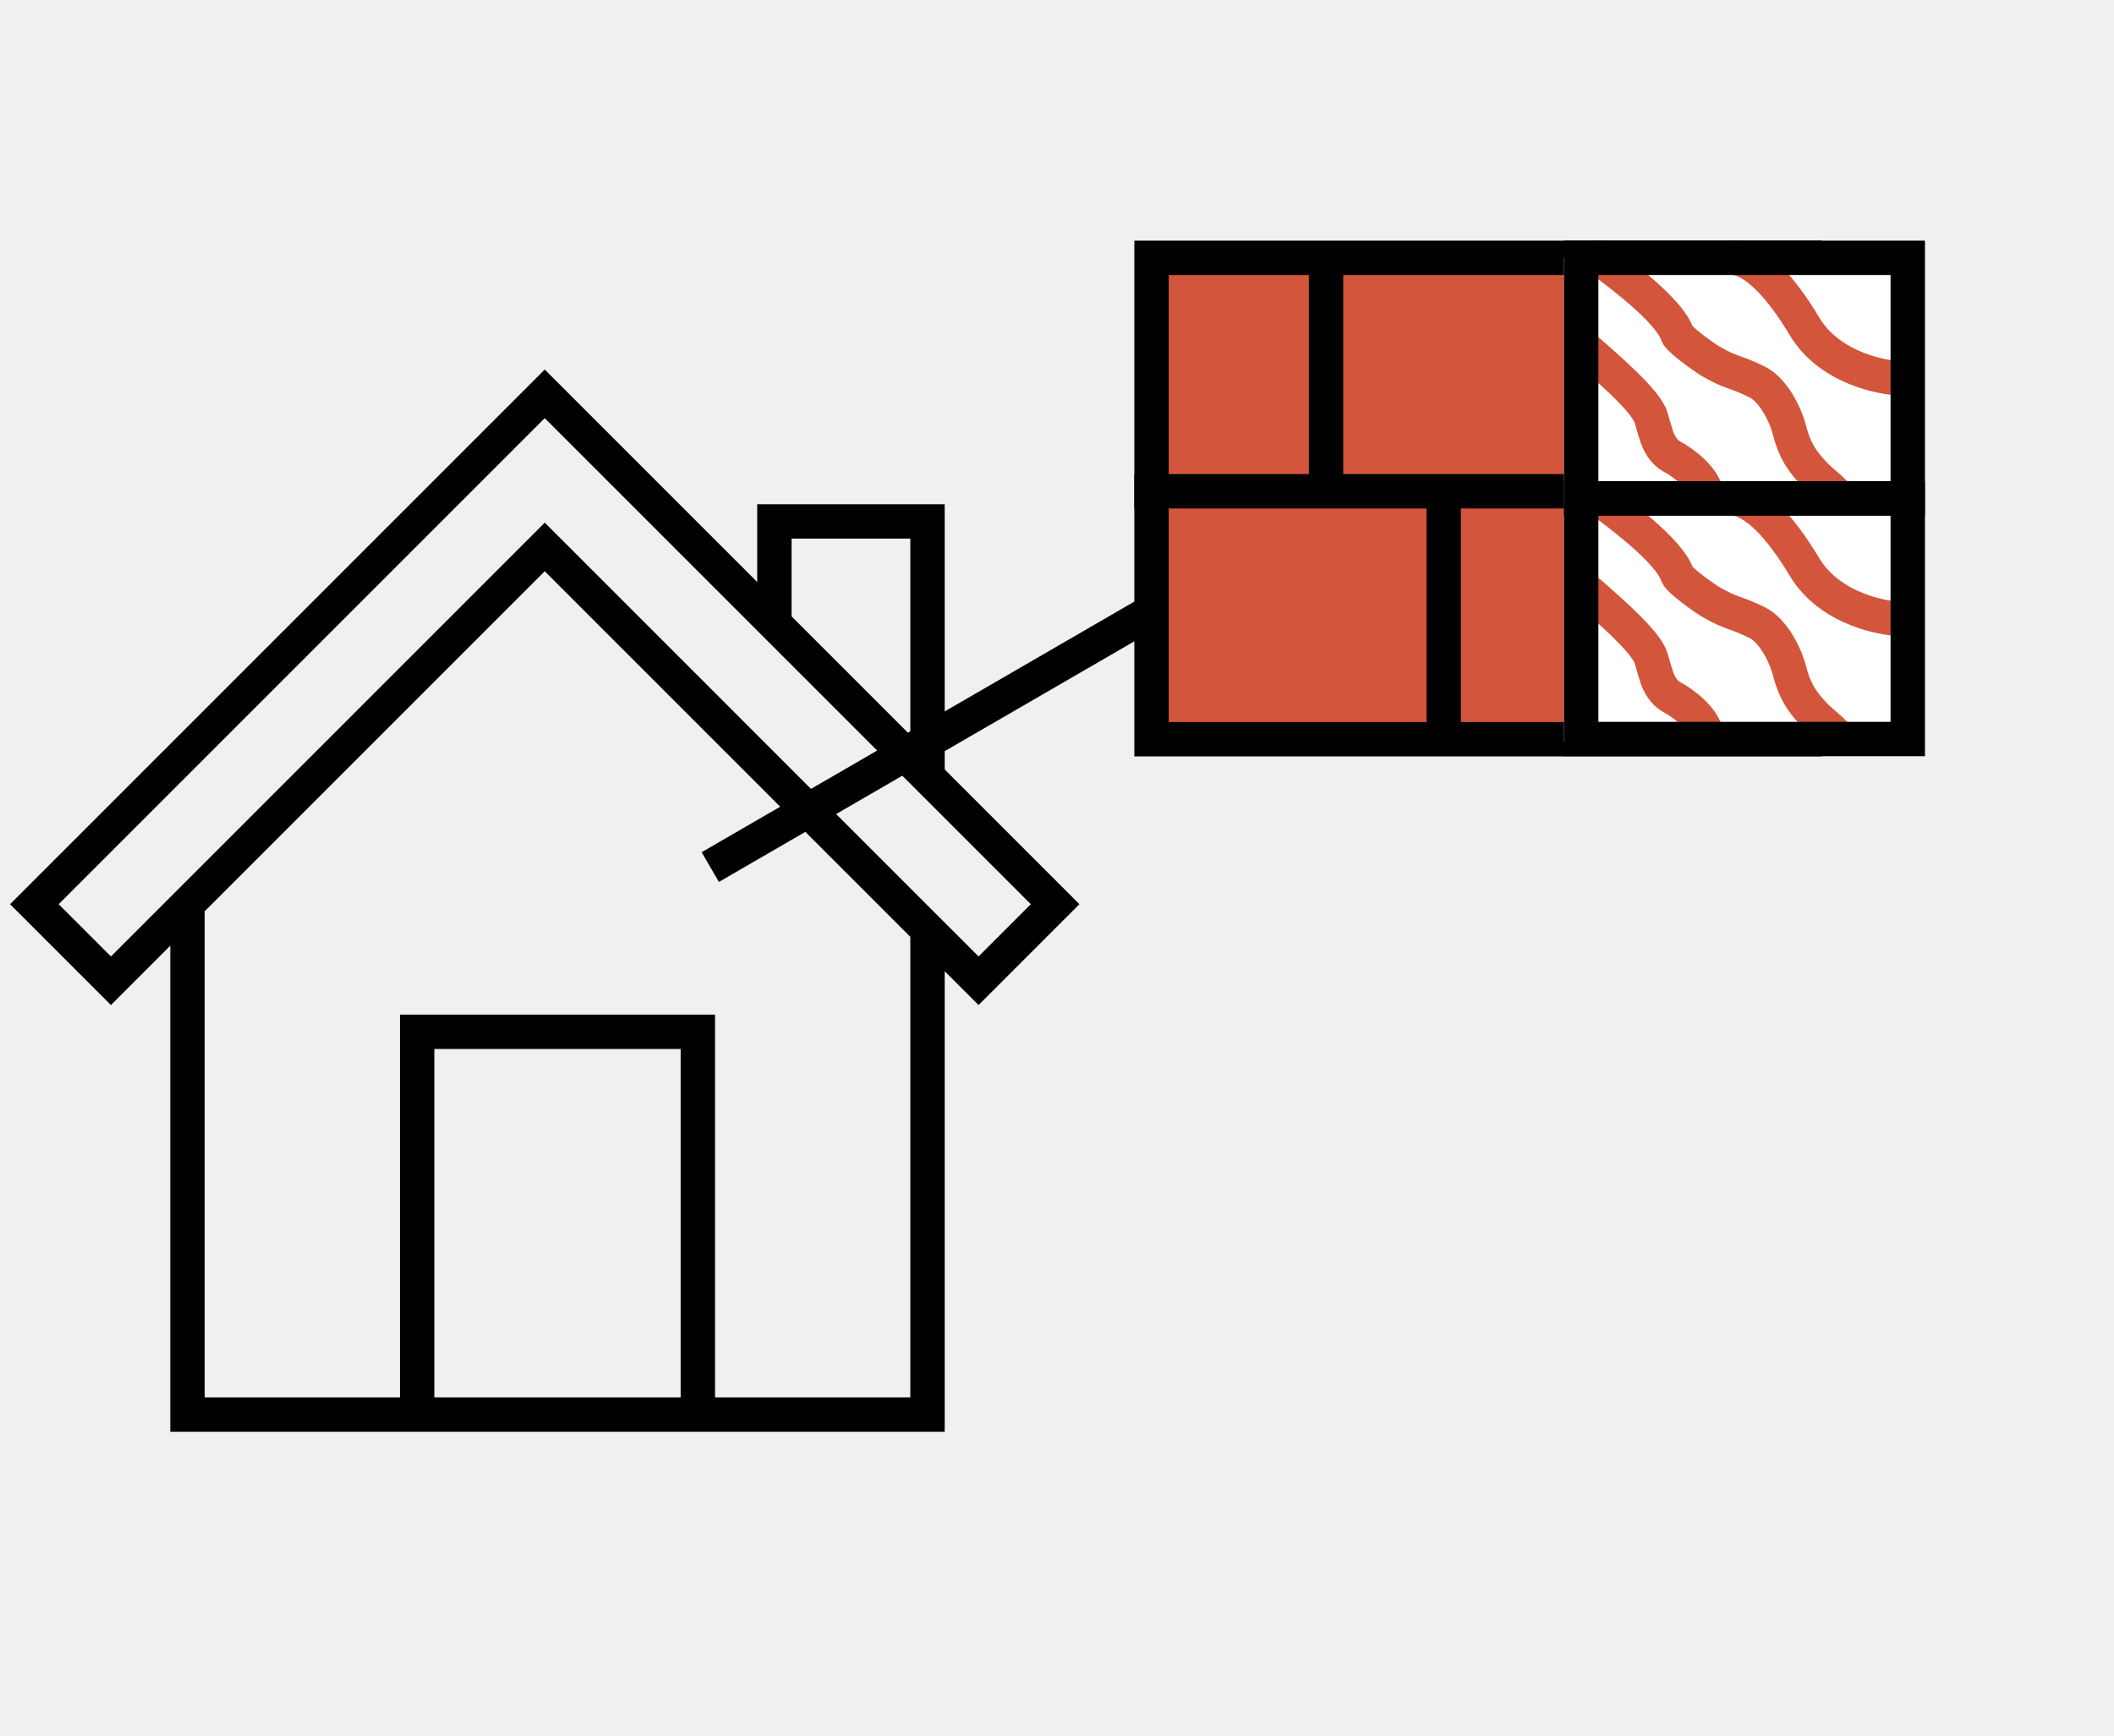
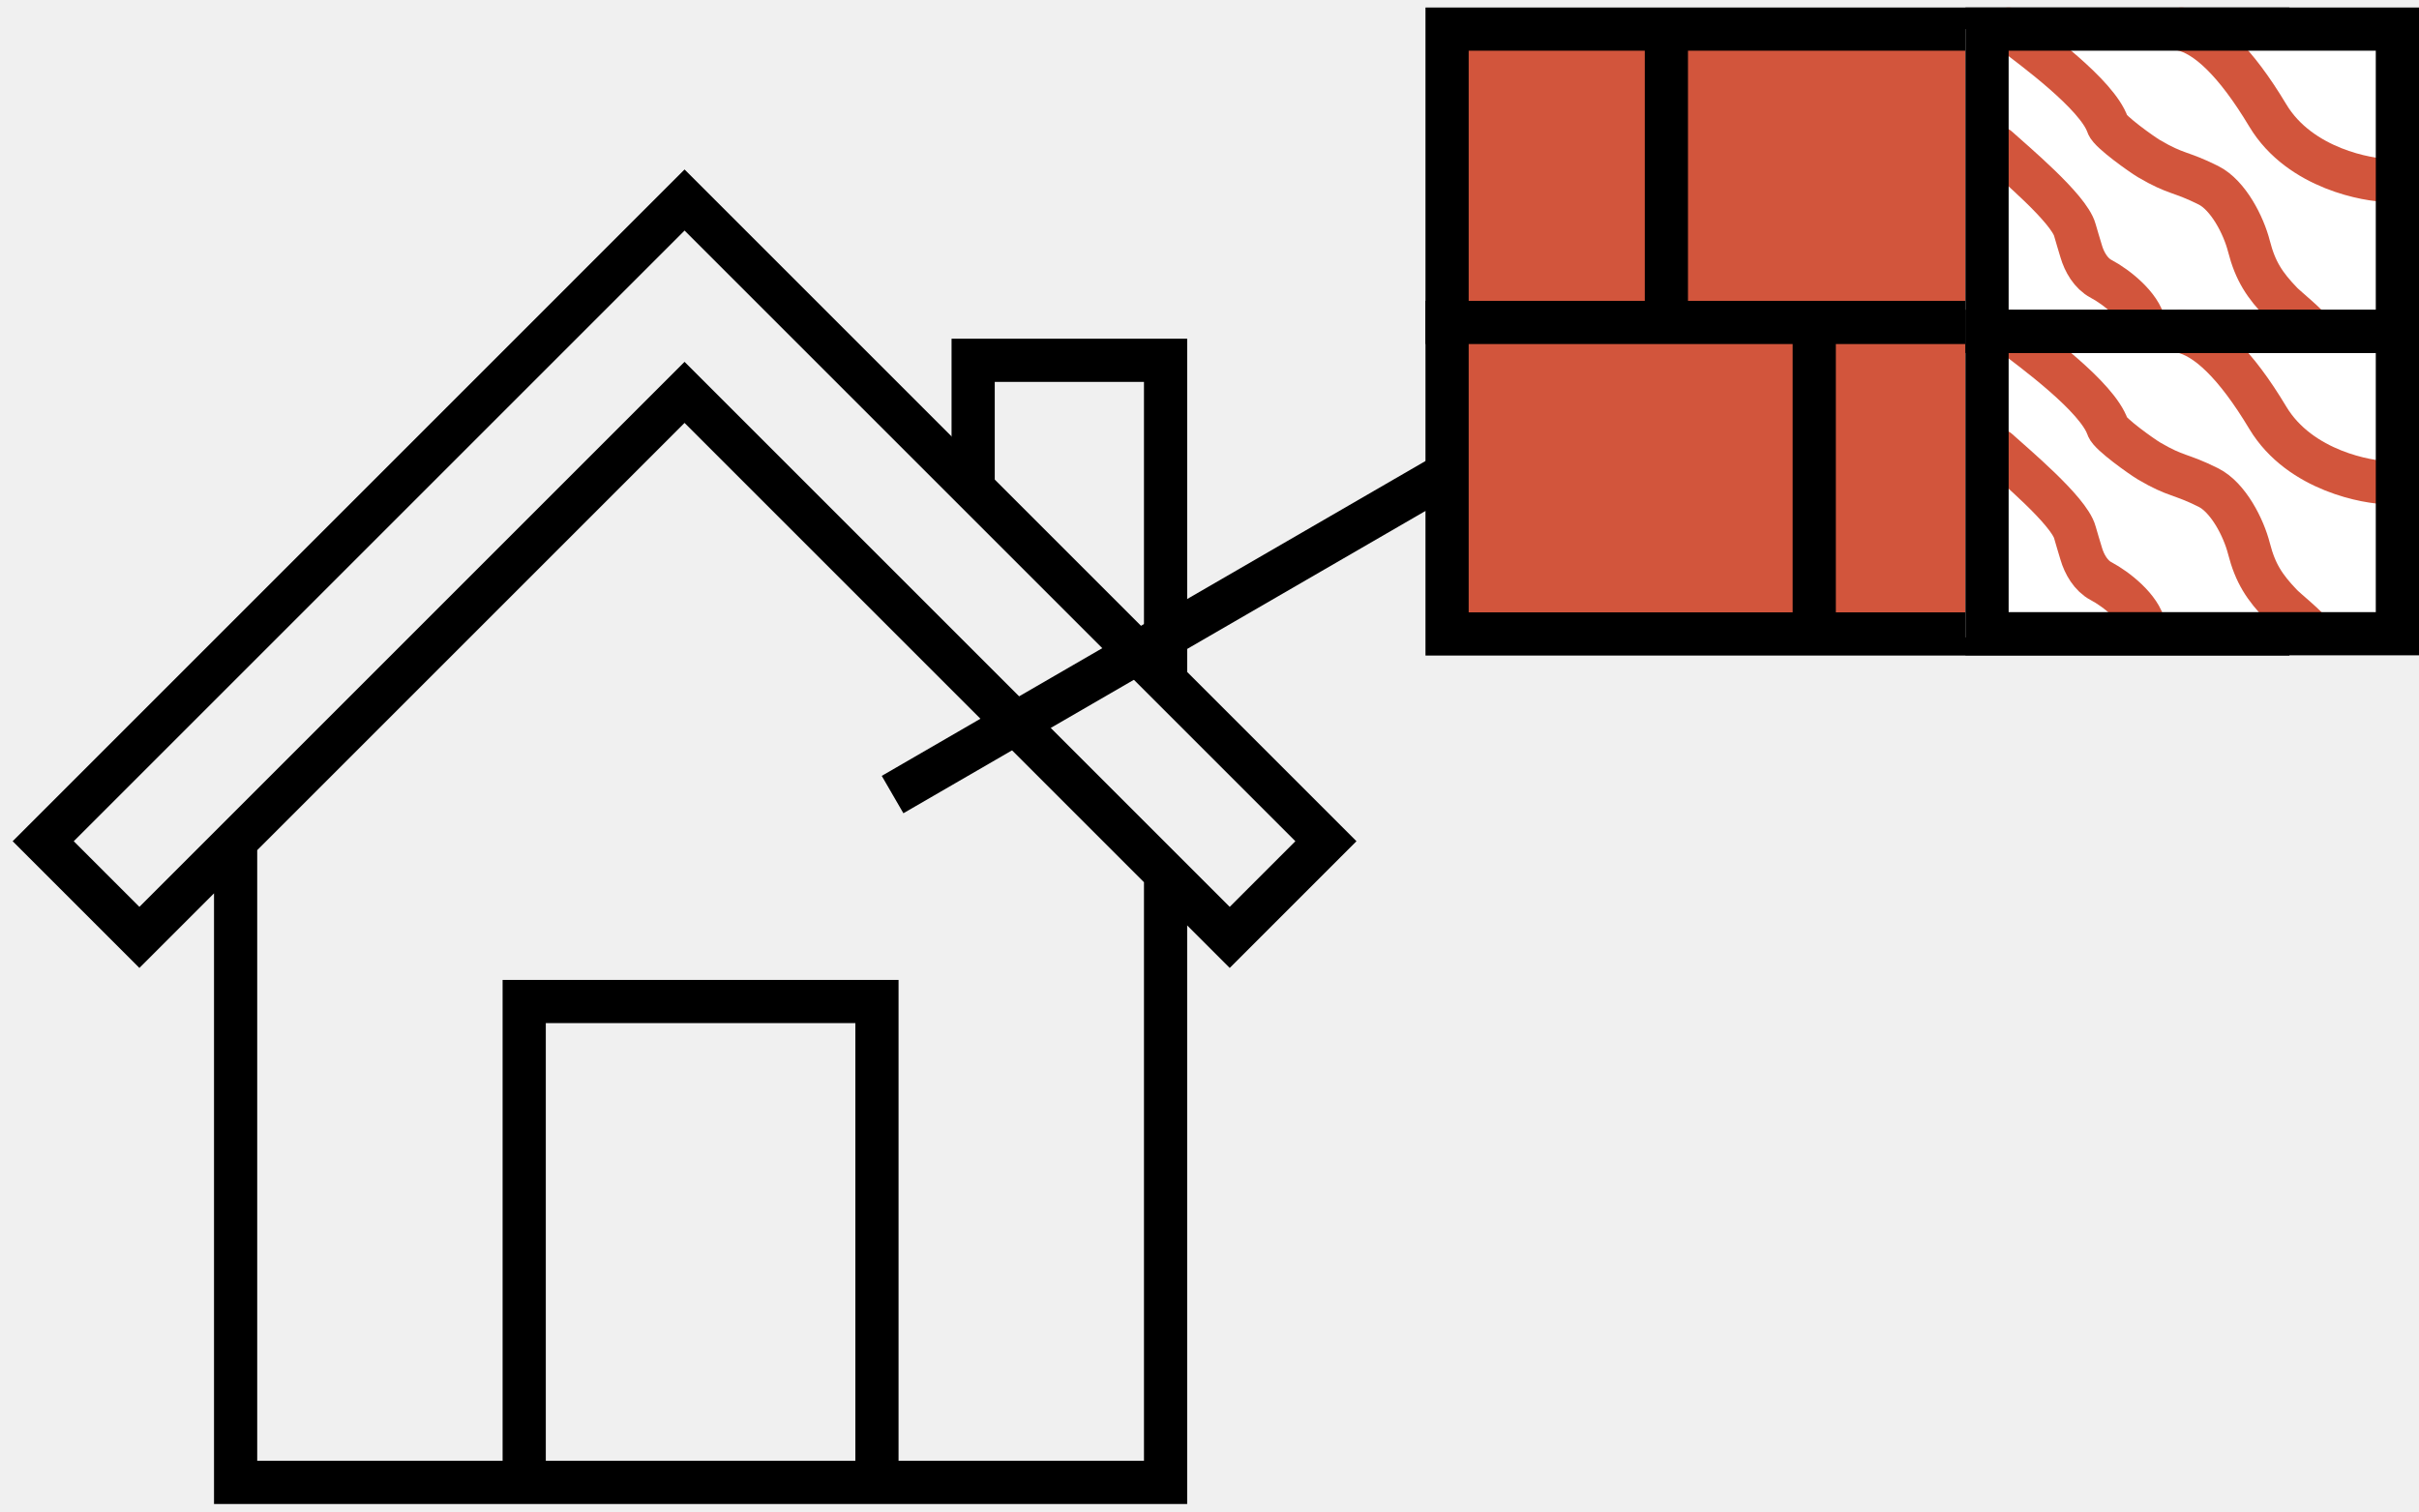
- <svg xmlns="http://www.w3.org/2000/svg" width="123" height="101" viewBox="0 0 123 101" fill="none">
-   <path d="M68 35L41.326 50.45" stroke="black" stroke-width="2" />
-   <path d="M10.909 52.61V82.305H53.966V54.095M53.966 54.095L56.936 57.064L61.39 52.61L31.695 22.915L2 52.61L6.454 57.064L31.695 31.823L53.966 54.095Z" stroke="black" stroke-width="2" />
-   <path d="M45.057 36.278V30.339H53.966V45.186" stroke="black" stroke-width="2" />
-   <path d="M24.271 82.305V60.034H40.603V82.305" stroke="black" stroke-width="2" />
-   <rect x="67" y="15" width="38" height="28.011" fill="#D2553C" stroke="black" stroke-width="2" />
-   <path d="M66 28.585H104.378" stroke="black" stroke-width="2" />
-   <path d="M77.154 15.716V28.157" stroke="black" stroke-width="2" />
-   <path d="M96.887 15.716V27.728" stroke="black" stroke-width="2" />
-   <path d="M84 28.585V43.171" stroke="black" stroke-width="2" />
-   <rect x="91" y="15" width="19" height="28.171" fill="white" />
-   <path d="M92.5 20.5C93.209 21.146 95.794 23.302 96.067 24.304C96.157 24.633 96.264 24.96 96.359 25.289C96.504 25.786 96.808 26.316 97.28 26.565C97.989 26.939 99.104 27.826 99.274 28.674" stroke="#D2553C" stroke-width="2" stroke-linecap="round" />
-   <path d="M92.5 34.5C93.209 35.146 95.794 37.302 96.067 38.304C96.157 38.633 96.264 38.961 96.359 39.289C96.504 39.786 96.808 40.316 97.28 40.565C97.989 40.939 99.104 41.826 99.274 42.674" stroke="#D2553C" stroke-width="2" stroke-linecap="round" />
-   <path d="M93 15C94.141 15.863 97.11 18.033 97.586 19.436C97.697 19.761 99.167 20.804 99.5 21C100.778 21.752 100.933 21.573 102.248 22.231C103.168 22.691 103.881 24.092 104.127 25.057C104.423 26.213 104.858 26.861 105.639 27.673C105.872 27.915 106.864 28.704 107 28.977" stroke="#D2553C" stroke-width="2" stroke-linecap="round" />
-   <path d="M93 29C94.141 29.863 97.11 32.033 97.586 33.436C97.697 33.761 99.167 34.804 99.5 35C100.778 35.752 100.933 35.573 102.248 36.231C103.168 36.691 103.881 38.092 104.127 39.057C104.423 40.213 104.858 40.861 105.639 41.673C105.872 41.915 106.864 42.705 107 42.977" stroke="#D2553C" stroke-width="2" stroke-linecap="round" />
-   <path d="M101 15C102.166 15.25 103.5 16.5 105 19C106.5 21.5 109.729 22 110.5 22" stroke="#D2553C" stroke-width="2" stroke-linecap="round" />
-   <path d="M101 29C102.166 29.25 103.5 30.5 105 33C106.5 35.5 109.729 36 110.5 36" stroke="#D2553C" stroke-width="2" stroke-linecap="round" />
-   <rect x="92" y="15" width="19" height="14" stroke="black" stroke-width="2" />
-   <rect x="92" y="29" width="19" height="14" stroke="black" stroke-width="2" />
+ <svg xmlns="http://www.w3.org/2000/svg" width="112" height="70" viewBox="0 0 112 70" fill="none">
+   <path d="M68 21.348L41.326 36.797" stroke="black" stroke-width="2" />
+   <path d="M10.909 38.958V68.652H53.966V40.442M53.966 40.442L56.936 43.412L61.39 38.958L31.695 9.263L2 38.958L6.454 43.412L31.695 18.171L53.966 40.442Z" stroke="black" stroke-width="2" />
+   <path d="M45.057 22.625V16.686H53.966V31.534" stroke="black" stroke-width="2" />
+   <path d="M24.271 68.652V46.381H40.603V68.652" stroke="black" stroke-width="2" />
+   <rect x="67" y="1.348" width="38" height="28.011" fill="#D2553C" stroke="black" stroke-width="2" />
+   <path d="M66 14.933H104.378" stroke="black" stroke-width="2" />
+   <path d="M77.154 2.064V14.504" stroke="black" stroke-width="2" />
+   <path d="M96.887 2.064V14.075" stroke="black" stroke-width="2" />
+   <path d="M84 14.933V29.519" stroke="black" stroke-width="2" />
+   <rect x="91" y="1.348" width="19" height="28.171" fill="white" />
+   <path d="M92.5 6.848C93.209 7.494 95.794 9.65 96.067 10.652C96.157 10.981 96.264 11.308 96.359 11.636C96.504 12.134 96.808 12.664 97.28 12.913C97.989 13.287 99.104 14.173 99.274 15.021" stroke="#D2553C" stroke-width="2" stroke-linecap="round" />
+   <path d="M92.5 20.848C93.209 21.494 95.794 23.65 96.067 24.652C96.157 24.981 96.264 25.308 96.359 25.636C96.504 26.134 96.808 26.664 97.28 26.913C97.989 27.287 99.104 28.173 99.274 29.021" stroke="#D2553C" stroke-width="2" stroke-linecap="round" />
+   <path d="M93 1.348C94.141 2.211 97.11 4.381 97.586 5.784C97.697 6.108 99.167 7.152 99.5 7.348C100.778 8.099 100.933 7.921 102.248 8.578C103.168 9.038 103.881 10.439 104.127 11.404C104.423 12.561 104.858 13.209 105.639 14.021C105.872 14.263 106.864 15.052 107 15.325" stroke="#D2553C" stroke-width="2" stroke-linecap="round" />
+   <path d="M93 15.348C94.141 16.211 97.11 18.381 97.586 19.784C97.697 20.108 99.167 21.151 99.5 21.348C100.778 22.099 100.933 21.921 102.248 22.578C103.168 23.038 103.881 24.439 104.127 25.404C104.423 26.561 104.858 27.209 105.639 28.021C105.872 28.263 106.864 29.052 107 29.325" stroke="#D2553C" stroke-width="2" stroke-linecap="round" />
+   <path d="M101 1.348C102.166 1.597 103.5 2.848 105 5.348C106.5 7.848 109.729 8.348 110.5 8.348" stroke="#D2553C" stroke-width="2" stroke-linecap="round" />
+   <path d="M101 15.348C102.166 15.597 103.5 16.848 105 19.348C106.5 21.848 109.729 22.348 110.5 22.348" stroke="#D2553C" stroke-width="2" stroke-linecap="round" />
+   <rect x="92" y="1.348" width="19" height="14" stroke="black" stroke-width="2" />
+   <rect x="92" y="15.348" width="19" height="14" stroke="black" stroke-width="2" />
</svg>
